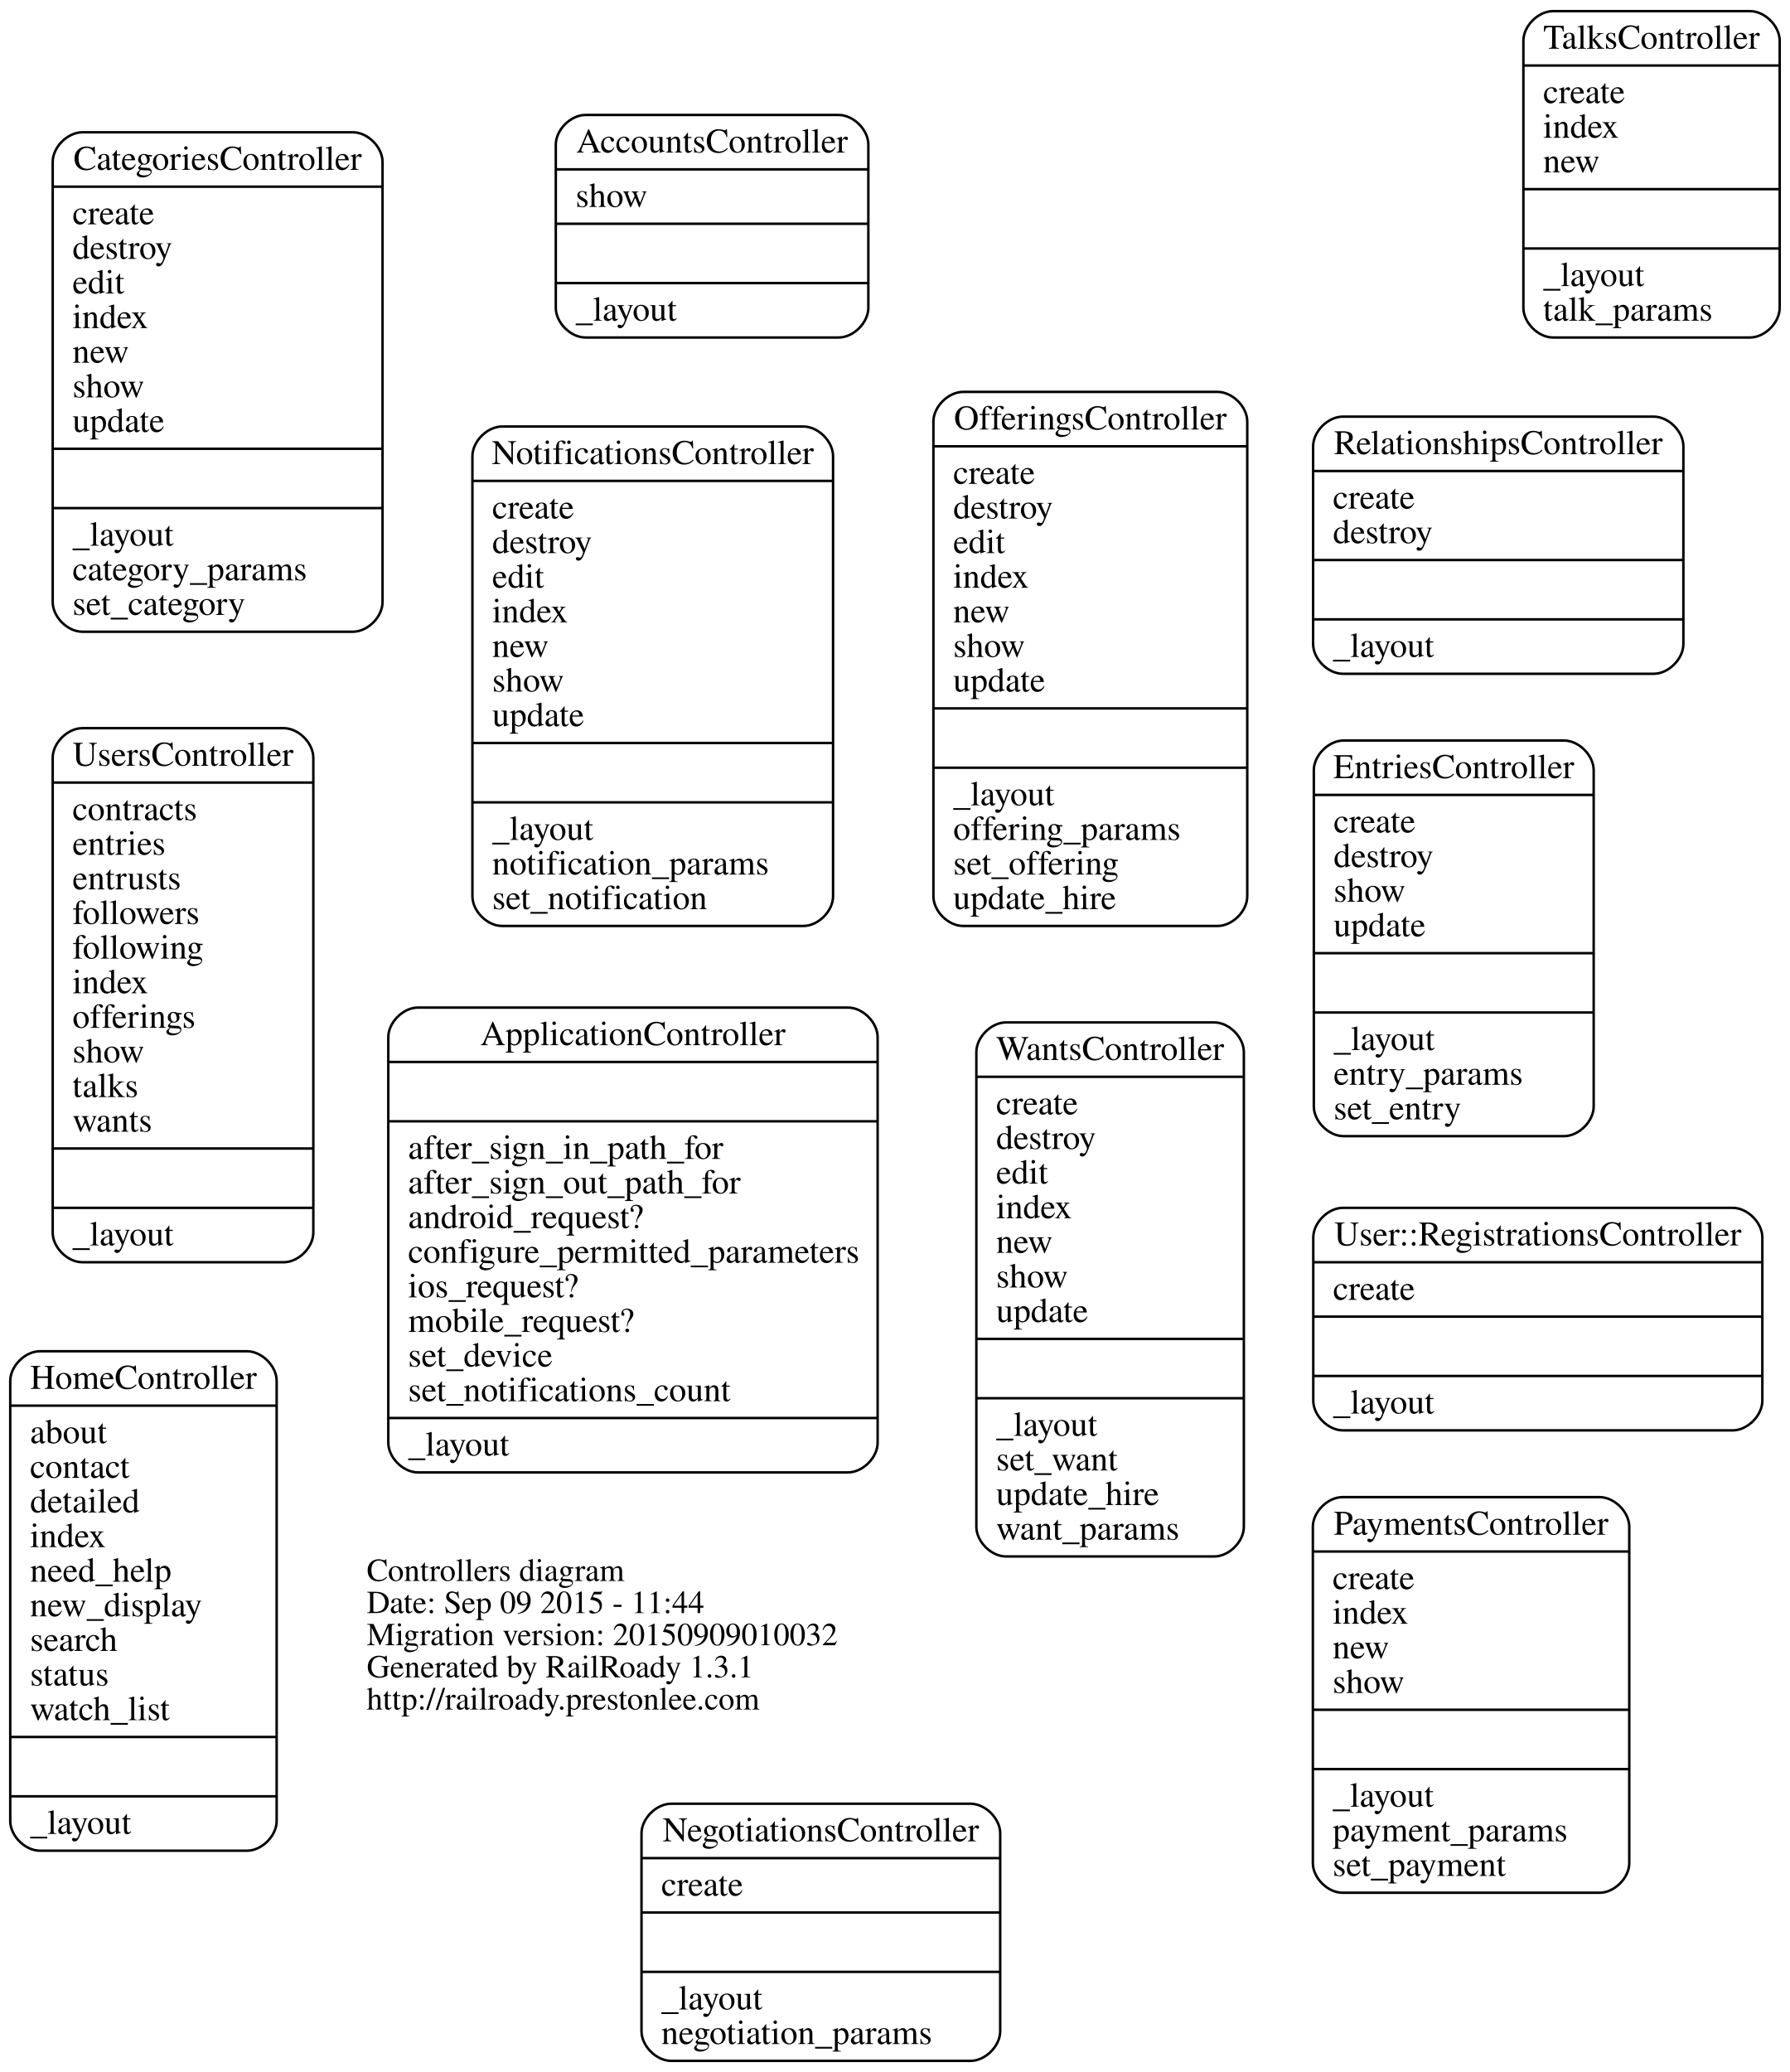
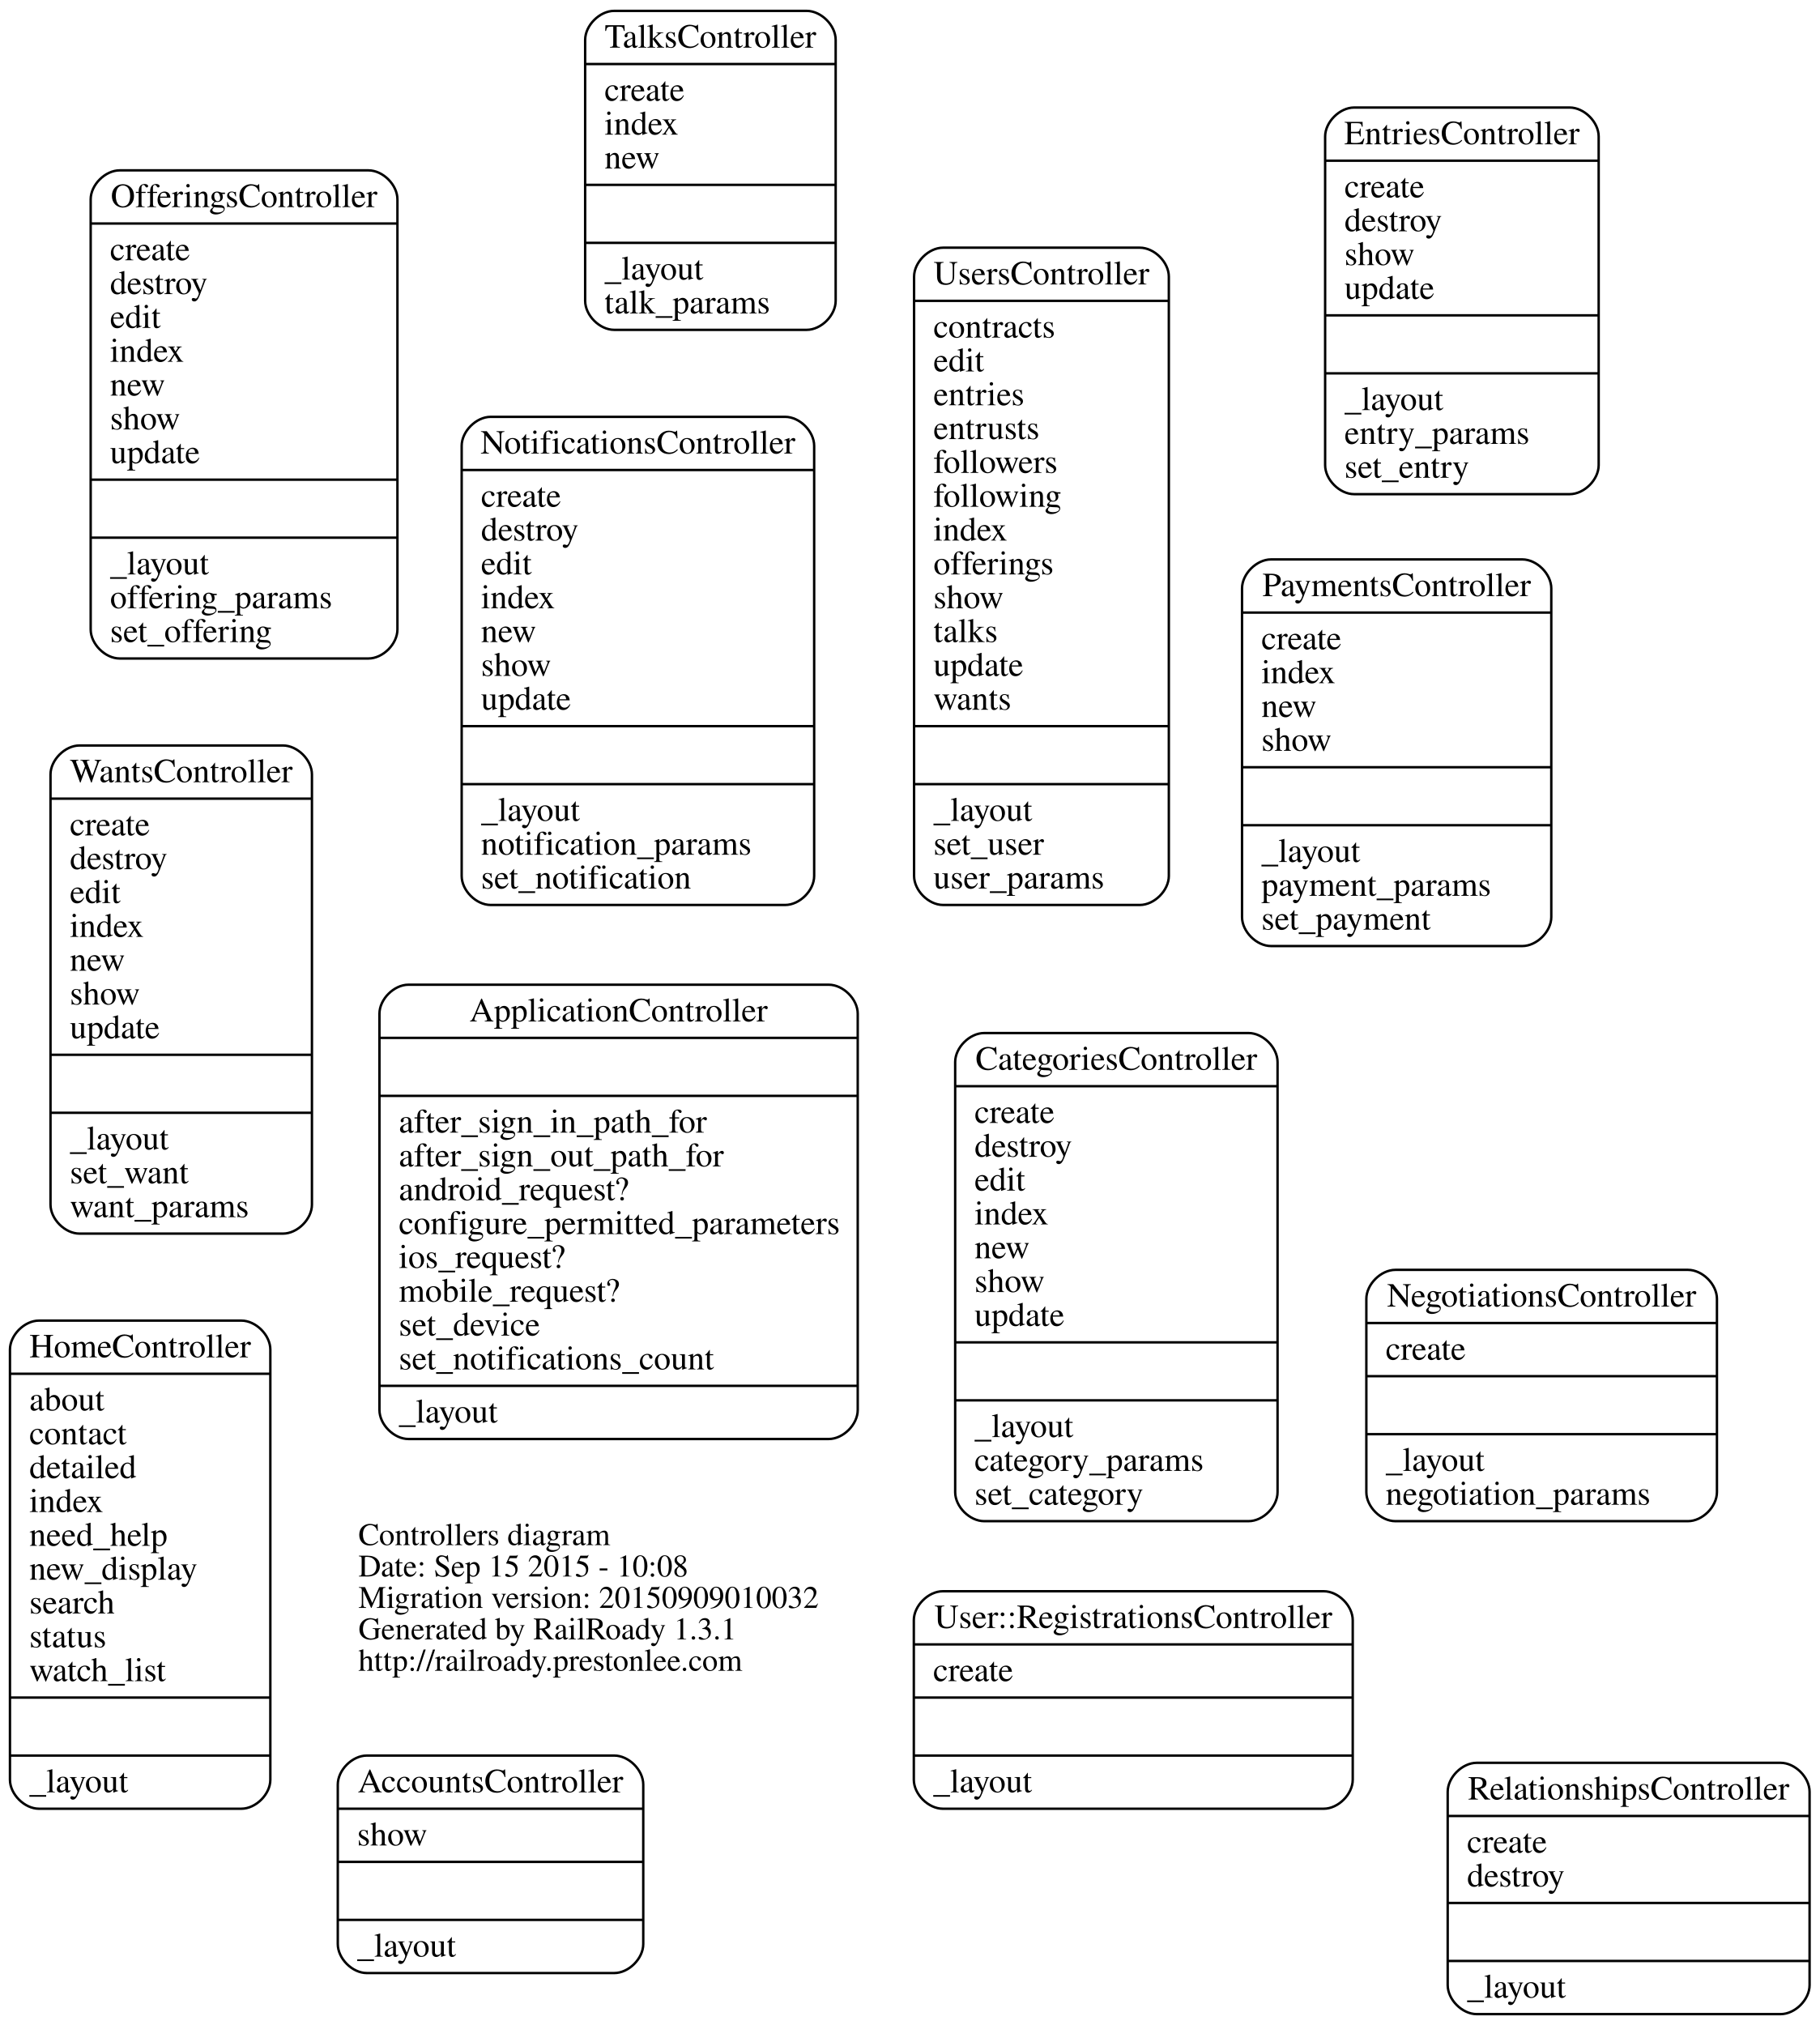
- <svg xmlns="http://www.w3.org/2000/svg" width="724pt" height="838pt" viewBox="0.00 0.00 723.71 838.00">
+ <svg xmlns="http://www.w3.org/2000/svg" width="753pt" height="838pt" viewBox="0.00 0.00 752.76 838.00">
  <g id="graph0" class="graph" transform="scale(1 1) rotate(0) translate(258.879 494.5)">
-     <polygon fill="none" stroke="none" points="-258.879,343.5 -258.879,-494.5 464.835,-494.5 464.835,343.5 -258.879,343.5" />
+     <polygon fill="none" stroke="none" points="-258.879,343.5 -258.879,-494.5 493.883,-494.5 493.883,343.5 -258.879,343.5" />
    <g id="node1" class="node">
      <text text-anchor="start" x="-110.688" y="144.9" font-family="Times,serif" font-size="13.00">Controllers diagram</text>
-       <text text-anchor="start" x="-110.688" y="157.9" font-family="Times,serif" font-size="13.00">Date: Sep 09 2015 - 11:44</text>
+       <text text-anchor="start" x="-110.688" y="157.9" font-family="Times,serif" font-size="13.00">Date: Sep 15 2015 - 10:08</text>
      <text text-anchor="start" x="-110.688" y="170.9" font-family="Times,serif" font-size="13.00">Migration version: 20150909010032</text>
      <text text-anchor="start" x="-110.688" y="183.9" font-family="Times,serif" font-size="13.00">Generated by RailRoady 1.3.1</text>
      <text text-anchor="start" x="-110.688" y="196.9" font-family="Times,serif" font-size="13.00">http://railroady.prestonlee.com</text>
    </g>
    <g id="node2" class="node">
-       <path fill="none" stroke="black" d="M-22.21,-358C-22.21,-358 80.21,-358 80.21,-358 86.21,-358 92.21,-364 92.21,-370 92.21,-370 92.21,-436 92.21,-436 92.21,-442 86.21,-448 80.21,-448 80.21,-448 -22.21,-448 -22.21,-448 -28.21,-448 -34.21,-442 -34.21,-436 -34.21,-436 -34.21,-370 -34.21,-370 -34.21,-364 -28.21,-358 -22.21,-358" />
-       <text text-anchor="middle" x="29" y="-432.8" font-family="Times,serif" font-size="14.00">AccountsController</text>
-       <polyline fill="none" stroke="black" points="-34.21,-426 92.21,-426 " />
-       <text text-anchor="start" x="-26.21" y="-410.8" font-family="Times,serif" font-size="14.00">show</text>
-       <polyline fill="none" stroke="black" points="-34.21,-404 92.21,-404 " />
-       <polyline fill="none" stroke="black" points="-34.21,-380 92.21,-380 " />
-       <text text-anchor="start" x="-26.21" y="-364.8" font-family="Times,serif" font-size="14.00">_layout</text>
+       <path fill="none" stroke="black" d="M-107.21,322C-107.21,322 -4.79,322 -4.79,322 1.21,322 7.21,316 7.21,310 7.21,310 7.21,244 7.21,244 7.21,238 1.21,232 -4.79,232 -4.79,232 -107.21,232 -107.21,232 -113.21,232 -119.21,238 -119.21,244 -119.21,244 -119.21,310 -119.21,310 -119.21,316 -113.21,322 -107.21,322" />
+       <text text-anchor="middle" x="-56" y="247.2" font-family="Times,serif" font-size="14.00">AccountsController</text>
+       <polyline fill="none" stroke="black" points="-119.21,254 7.21,254 " />
+       <text text-anchor="start" x="-111.21" y="269.2" font-family="Times,serif" font-size="14.00">show</text>
+       <polyline fill="none" stroke="black" points="-119.21,276 7.21,276 " />
+       <polyline fill="none" stroke="black" points="-119.21,300 7.21,300 " />
+       <text text-anchor="start" x="-111.21" y="315.2" font-family="Times,serif" font-size="14.00">_layout</text>
    </g>
    <g id="node3" class="node">
      <path fill="none" stroke="black" d="M-89.966,101C-89.966,101 83.966,101 83.966,101 89.966,101 95.966,95 95.966,89 95.966,89 95.966,-75 95.966,-75 95.966,-81 89.966,-87 83.966,-87 83.966,-87 -89.966,-87 -89.966,-87 -95.966,-87 -101.966,-81 -101.966,-75 -101.966,-75 -101.966,89 -101.966,89 -101.966,95 -95.966,101 -89.966,101" />
      <text text-anchor="middle" x="-3" y="-71.8" font-family="Times,serif" font-size="14.00">ApplicationController</text>
      <polyline fill="none" stroke="black" points="-101.966,-65 95.966,-65 " />
      <polyline fill="none" stroke="black" points="-101.966,-41 95.966,-41 " />
      <text text-anchor="start" x="-93.966" y="-25.8" font-family="Times,serif" font-size="14.00">after_sign_in_path_for</text>
      <text text-anchor="start" x="-93.966" y="-11.8" font-family="Times,serif" font-size="14.00">after_sign_out_path_for</text>
      <text text-anchor="start" x="-93.966" y="2.2" font-family="Times,serif" font-size="14.00">android_request?</text>
      <text text-anchor="start" x="-93.966" y="16.2" font-family="Times,serif" font-size="14.00">configure_permitted_parameters</text>
      <text text-anchor="start" x="-93.966" y="30.2" font-family="Times,serif" font-size="14.00">ios_request?</text>
      <text text-anchor="start" x="-93.966" y="44.2" font-family="Times,serif" font-size="14.00">mobile_request?</text>
      <text text-anchor="start" x="-93.966" y="58.2" font-family="Times,serif" font-size="14.00">set_device</text>
      <text text-anchor="start" x="-93.966" y="72.2" font-family="Times,serif" font-size="14.00">set_notifications_count</text>
      <polyline fill="none" stroke="black" points="-101.966,79 95.966,79 " />
      <text text-anchor="start" x="-93.966" y="94.2" font-family="Times,serif" font-size="14.00">_layout</text>
    </g>
    <g id="node4" class="node">
-       <path fill="none" stroke="black" d="M-225.707,-239C-225.707,-239 -116.293,-239 -116.293,-239 -110.293,-239 -104.293,-245 -104.293,-251 -104.293,-251 -104.293,-429 -104.293,-429 -104.293,-435 -110.293,-441 -116.293,-441 -116.293,-441 -225.707,-441 -225.707,-441 -231.707,-441 -237.707,-435 -237.707,-429 -237.707,-429 -237.707,-251 -237.707,-251 -237.707,-245 -231.707,-239 -225.707,-239" />
-       <text text-anchor="middle" x="-171" y="-425.8" font-family="Times,serif" font-size="14.00">CategoriesController</text>
-       <polyline fill="none" stroke="black" points="-237.707,-419 -104.293,-419 " />
-       <text text-anchor="start" x="-229.707" y="-403.8" font-family="Times,serif" font-size="14.00">create</text>
-       <text text-anchor="start" x="-229.707" y="-389.8" font-family="Times,serif" font-size="14.00">destroy</text>
-       <text text-anchor="start" x="-229.707" y="-375.8" font-family="Times,serif" font-size="14.00">edit</text>
-       <text text-anchor="start" x="-229.707" y="-361.8" font-family="Times,serif" font-size="14.00">index</text>
-       <text text-anchor="start" x="-229.707" y="-347.8" font-family="Times,serif" font-size="14.00">new</text>
-       <text text-anchor="start" x="-229.707" y="-333.8" font-family="Times,serif" font-size="14.00">show</text>
-       <text text-anchor="start" x="-229.707" y="-319.8" font-family="Times,serif" font-size="14.00">update</text>
-       <polyline fill="none" stroke="black" points="-237.707,-313 -104.293,-313 " />
-       <polyline fill="none" stroke="black" points="-237.707,-289 -104.293,-289 " />
-       <text text-anchor="start" x="-229.707" y="-273.8" font-family="Times,serif" font-size="14.00">_layout</text>
-       <text text-anchor="start" x="-229.707" y="-259.8" font-family="Times,serif" font-size="14.00">category_params</text>
-       <text text-anchor="start" x="-229.707" y="-245.8" font-family="Times,serif" font-size="14.00">set_category</text>
+       <path fill="none" stroke="black" d="M148.293,135C148.293,135 257.707,135 257.707,135 263.707,135 269.707,129 269.707,123 269.707,123 269.707,-55 269.707,-55 269.707,-61 263.707,-67 257.707,-67 257.707,-67 148.293,-67 148.293,-67 142.293,-67 136.293,-61 136.293,-55 136.293,-55 136.293,123 136.293,123 136.293,129 142.293,135 148.293,135" />
+       <text text-anchor="middle" x="203" y="-51.8" font-family="Times,serif" font-size="14.00">CategoriesController</text>
+       <polyline fill="none" stroke="black" points="136.293,-45 269.707,-45 " />
+       <text text-anchor="start" x="144.293" y="-29.8" font-family="Times,serif" font-size="14.00">create</text>
+       <text text-anchor="start" x="144.293" y="-15.8" font-family="Times,serif" font-size="14.00">destroy</text>
+       <text text-anchor="start" x="144.293" y="-1.8" font-family="Times,serif" font-size="14.00">edit</text>
+       <text text-anchor="start" x="144.293" y="12.2" font-family="Times,serif" font-size="14.00">index</text>
+       <text text-anchor="start" x="144.293" y="26.2" font-family="Times,serif" font-size="14.00">new</text>
+       <text text-anchor="start" x="144.293" y="40.2" font-family="Times,serif" font-size="14.00">show</text>
+       <text text-anchor="start" x="144.293" y="54.2" font-family="Times,serif" font-size="14.00">update</text>
+       <polyline fill="none" stroke="black" points="136.293,61 269.707,61 " />
+       <polyline fill="none" stroke="black" points="136.293,85 269.707,85 " />
+       <text text-anchor="start" x="144.293" y="100.2" font-family="Times,serif" font-size="14.00">_layout</text>
+       <text text-anchor="start" x="144.293" y="114.2" font-family="Times,serif" font-size="14.00">category_params</text>
+       <text text-anchor="start" x="144.293" y="128.2" font-family="Times,serif" font-size="14.00">set_category</text>
    </g>
    <g id="node5" class="node">
-       <path fill="none" stroke="black" d="M284.4,-35C284.4,-35 373.6,-35 373.6,-35 379.6,-35 385.6,-41 385.6,-47 385.6,-47 385.6,-183 385.6,-183 385.6,-189 379.6,-195 373.6,-195 373.6,-195 284.4,-195 284.4,-195 278.4,-195 272.4,-189 272.4,-183 272.4,-183 272.4,-47 272.4,-47 272.4,-41 278.4,-35 284.4,-35" />
-       <text text-anchor="middle" x="329" y="-179.8" font-family="Times,serif" font-size="14.00">EntriesController</text>
-       <polyline fill="none" stroke="black" points="272.4,-173 385.6,-173 " />
-       <text text-anchor="start" x="280.4" y="-157.8" font-family="Times,serif" font-size="14.00">create</text>
-       <text text-anchor="start" x="280.4" y="-143.8" font-family="Times,serif" font-size="14.00">destroy</text>
-       <text text-anchor="start" x="280.4" y="-129.8" font-family="Times,serif" font-size="14.00">show</text>
-       <text text-anchor="start" x="280.4" y="-115.8" font-family="Times,serif" font-size="14.00">update</text>
-       <polyline fill="none" stroke="black" points="272.4,-109 385.6,-109 " />
-       <polyline fill="none" stroke="black" points="272.4,-85 385.6,-85 " />
-       <text text-anchor="start" x="280.4" y="-69.8" font-family="Times,serif" font-size="14.00">_layout</text>
-       <text text-anchor="start" x="280.4" y="-55.8" font-family="Times,serif" font-size="14.00">entry_params</text>
-       <text text-anchor="start" x="280.4" y="-41.8" font-family="Times,serif" font-size="14.00">set_entry</text>
+       <path fill="none" stroke="black" d="M301.4,-290C301.4,-290 390.6,-290 390.6,-290 396.6,-290 402.6,-296 402.6,-302 402.6,-302 402.6,-438 402.6,-438 402.6,-444 396.6,-450 390.6,-450 390.6,-450 301.4,-450 301.4,-450 295.4,-450 289.4,-444 289.4,-438 289.4,-438 289.4,-302 289.4,-302 289.4,-296 295.4,-290 301.4,-290" />
+       <text text-anchor="middle" x="346" y="-434.8" font-family="Times,serif" font-size="14.00">EntriesController</text>
+       <polyline fill="none" stroke="black" points="289.4,-428 402.6,-428 " />
+       <text text-anchor="start" x="297.4" y="-412.8" font-family="Times,serif" font-size="14.00">create</text>
+       <text text-anchor="start" x="297.4" y="-398.8" font-family="Times,serif" font-size="14.00">destroy</text>
+       <text text-anchor="start" x="297.4" y="-384.8" font-family="Times,serif" font-size="14.00">show</text>
+       <text text-anchor="start" x="297.4" y="-370.8" font-family="Times,serif" font-size="14.00">update</text>
+       <polyline fill="none" stroke="black" points="289.4,-364 402.6,-364 " />
+       <polyline fill="none" stroke="black" points="289.4,-340 402.6,-340 " />
+       <text text-anchor="start" x="297.4" y="-324.8" font-family="Times,serif" font-size="14.00">_layout</text>
+       <text text-anchor="start" x="297.4" y="-310.8" font-family="Times,serif" font-size="14.00">entry_params</text>
+       <text text-anchor="start" x="297.4" y="-296.8" font-family="Times,serif" font-size="14.00">set_entry</text>
    </g>
    <g id="node6" class="node">
      <path fill="none" stroke="black" d="M-242.879,254C-242.879,254 -159.121,254 -159.121,254 -153.121,254 -147.121,248 -147.121,242 -147.121,242 -147.121,64 -147.121,64 -147.121,58 -153.121,52 -159.121,52 -159.121,52 -242.879,52 -242.879,52 -248.879,52 -254.879,58 -254.879,64 -254.879,64 -254.879,242 -254.879,242 -254.879,248 -248.879,254 -242.879,254" />
      <text text-anchor="middle" x="-201" y="67.2" font-family="Times,serif" font-size="14.00">HomeController</text>
      <polyline fill="none" stroke="black" points="-254.879,74 -147.121,74 " />
      <text text-anchor="start" x="-246.879" y="89.2" font-family="Times,serif" font-size="14.00">about</text>
      <text text-anchor="start" x="-246.879" y="103.2" font-family="Times,serif" font-size="14.00">contact</text>
      <text text-anchor="start" x="-246.879" y="117.2" font-family="Times,serif" font-size="14.00">detailed</text>
      <text text-anchor="start" x="-246.879" y="131.2" font-family="Times,serif" font-size="14.00">index</text>
      <text text-anchor="start" x="-246.879" y="145.2" font-family="Times,serif" font-size="14.00">need_help</text>
      <text text-anchor="start" x="-246.879" y="159.2" font-family="Times,serif" font-size="14.00">new_display</text>
      <text text-anchor="start" x="-246.879" y="173.2" font-family="Times,serif" font-size="14.00">search</text>
      <text text-anchor="start" x="-246.879" y="187.2" font-family="Times,serif" font-size="14.00">status</text>
      <text text-anchor="start" x="-246.879" y="201.2" font-family="Times,serif" font-size="14.00">watch_list</text>
      <polyline fill="none" stroke="black" points="-254.879,208 -147.121,208 " />
      <polyline fill="none" stroke="black" points="-254.879,232 -147.121,232 " />
      <text text-anchor="start" x="-246.879" y="247.2" font-family="Times,serif" font-size="14.00">_layout</text>
    </g>
    <g id="node7" class="node">
-       <path fill="none" stroke="black" d="M12.455,339C12.455,339 133.545,339 133.545,339 139.545,339 145.545,333 145.545,327 145.545,327 145.545,247 145.545,247 145.545,241 139.545,235 133.545,235 133.545,235 12.455,235 12.455,235 6.455,235 0.455,241 0.455,247 0.455,247 0.455,327 0.455,327 0.455,333 6.455,339 12.455,339" />
-       <text text-anchor="middle" x="73" y="250.2" font-family="Times,serif" font-size="14.00">NegotiationsController</text>
-       <polyline fill="none" stroke="black" points="0.455,257 145.545,257 " />
-       <text text-anchor="start" x="8.455" y="272.2" font-family="Times,serif" font-size="14.00">create</text>
-       <polyline fill="none" stroke="black" points="0.455,279 145.545,279 " />
-       <polyline fill="none" stroke="black" points="0.455,303 145.545,303 " />
-       <text text-anchor="start" x="8.455" y="318.2" font-family="Times,serif" font-size="14.00">_layout</text>
-       <text text-anchor="start" x="8.455" y="332.2" font-family="Times,serif" font-size="14.00">negotiation_params</text>
+       <path fill="none" stroke="black" d="M318.455,135C318.455,135 439.545,135 439.545,135 445.545,135 451.545,129 451.545,123 451.545,123 451.545,43 451.545,43 451.545,37 445.545,31 439.545,31 439.545,31 318.455,31 318.455,31 312.455,31 306.455,37 306.455,43 306.455,43 306.455,123 306.455,123 306.455,129 312.455,135 318.455,135" />
+       <text text-anchor="middle" x="379" y="46.2" font-family="Times,serif" font-size="14.00">NegotiationsController</text>
+       <polyline fill="none" stroke="black" points="306.455,53 451.545,53 " />
+       <text text-anchor="start" x="314.455" y="68.2" font-family="Times,serif" font-size="14.00">create</text>
+       <polyline fill="none" stroke="black" points="306.455,75 451.545,75 " />
+       <polyline fill="none" stroke="black" points="306.455,99 451.545,99 " />
+       <text text-anchor="start" x="314.455" y="114.2" font-family="Times,serif" font-size="14.00">_layout</text>
+       <text text-anchor="start" x="314.455" y="128.2" font-family="Times,serif" font-size="14.00">negotiation_params</text>
    </g>
    <g id="node8" class="node">
      <path fill="none" stroke="black" d="M-55.938,-120C-55.938,-120 65.938,-120 65.938,-120 71.938,-120 77.938,-126 77.938,-132 77.938,-132 77.938,-310 77.938,-310 77.938,-316 71.938,-322 65.938,-322 65.938,-322 -55.938,-322 -55.938,-322 -61.938,-322 -67.938,-316 -67.938,-310 -67.938,-310 -67.938,-132 -67.938,-132 -67.938,-126 -61.938,-120 -55.938,-120" />
      <text text-anchor="middle" x="5" y="-306.8" font-family="Times,serif" font-size="14.00">NotificationsController</text>
      <polyline fill="none" stroke="black" points="-67.938,-300 77.938,-300 " />
      <text text-anchor="start" x="-59.938" y="-284.8" font-family="Times,serif" font-size="14.00">create</text>
      <text text-anchor="start" x="-59.938" y="-270.8" font-family="Times,serif" font-size="14.00">destroy</text>
      <text text-anchor="start" x="-59.938" y="-256.8" font-family="Times,serif" font-size="14.00">edit</text>
      <text text-anchor="start" x="-59.938" y="-242.8" font-family="Times,serif" font-size="14.00">index</text>
      <text text-anchor="start" x="-59.938" y="-228.8" font-family="Times,serif" font-size="14.00">new</text>
      <text text-anchor="start" x="-59.938" y="-214.8" font-family="Times,serif" font-size="14.00">show</text>
      <text text-anchor="start" x="-59.938" y="-200.8" font-family="Times,serif" font-size="14.00">update</text>
      <polyline fill="none" stroke="black" points="-67.938,-194 77.938,-194 " />
      <polyline fill="none" stroke="black" points="-67.938,-170 77.938,-170 " />
      <text text-anchor="start" x="-59.938" y="-154.8" font-family="Times,serif" font-size="14.00">_layout</text>
      <text text-anchor="start" x="-59.938" y="-140.8" font-family="Times,serif" font-size="14.00">notification_params</text>
      <text text-anchor="start" x="-59.938" y="-126.8" font-family="Times,serif" font-size="14.00">set_notification</text>
    </g>
    <g id="node9" class="node">
-       <path fill="none" stroke="black" d="M130.526,-120C130.526,-120 233.474,-120 233.474,-120 239.474,-120 245.474,-126 245.474,-132 245.474,-132 245.474,-324 245.474,-324 245.474,-330 239.474,-336 233.474,-336 233.474,-336 130.526,-336 130.526,-336 124.526,-336 118.526,-330 118.526,-324 118.526,-324 118.526,-132 118.526,-132 118.526,-126 124.526,-120 130.526,-120" />
-       <text text-anchor="middle" x="182" y="-320.8" font-family="Times,serif" font-size="14.00">OfferingsController</text>
-       <polyline fill="none" stroke="black" points="118.526,-314 245.474,-314 " />
-       <text text-anchor="start" x="126.526" y="-298.8" font-family="Times,serif" font-size="14.00">create</text>
-       <text text-anchor="start" x="126.526" y="-284.8" font-family="Times,serif" font-size="14.00">destroy</text>
-       <text text-anchor="start" x="126.526" y="-270.8" font-family="Times,serif" font-size="14.00">edit</text>
-       <text text-anchor="start" x="126.526" y="-256.8" font-family="Times,serif" font-size="14.00">index</text>
-       <text text-anchor="start" x="126.526" y="-242.8" font-family="Times,serif" font-size="14.00">new</text>
-       <text text-anchor="start" x="126.526" y="-228.8" font-family="Times,serif" font-size="14.00">show</text>
-       <text text-anchor="start" x="126.526" y="-214.8" font-family="Times,serif" font-size="14.00">update</text>
-       <polyline fill="none" stroke="black" points="118.526,-208 245.474,-208 " />
-       <polyline fill="none" stroke="black" points="118.526,-184 245.474,-184 " />
-       <text text-anchor="start" x="126.526" y="-168.8" font-family="Times,serif" font-size="14.00">_layout</text>
-       <text text-anchor="start" x="126.526" y="-154.8" font-family="Times,serif" font-size="14.00">offering_params</text>
-       <text text-anchor="start" x="126.526" y="-140.8" font-family="Times,serif" font-size="14.00">set_offering</text>
-       <text text-anchor="start" x="126.526" y="-126.8" font-family="Times,serif" font-size="14.00">update_hire</text>
+       <path fill="none" stroke="black" d="M-209.474,-222C-209.474,-222 -106.526,-222 -106.526,-222 -100.526,-222 -94.526,-228 -94.526,-234 -94.526,-234 -94.526,-412 -94.526,-412 -94.526,-418 -100.526,-424 -106.526,-424 -106.526,-424 -209.474,-424 -209.474,-424 -215.474,-424 -221.474,-418 -221.474,-412 -221.474,-412 -221.474,-234 -221.474,-234 -221.474,-228 -215.474,-222 -209.474,-222" />
+       <text text-anchor="middle" x="-158" y="-408.8" font-family="Times,serif" font-size="14.00">OfferingsController</text>
+       <polyline fill="none" stroke="black" points="-221.474,-402 -94.526,-402 " />
+       <text text-anchor="start" x="-213.474" y="-386.8" font-family="Times,serif" font-size="14.00">create</text>
+       <text text-anchor="start" x="-213.474" y="-372.8" font-family="Times,serif" font-size="14.00">destroy</text>
+       <text text-anchor="start" x="-213.474" y="-358.8" font-family="Times,serif" font-size="14.00">edit</text>
+       <text text-anchor="start" x="-213.474" y="-344.8" font-family="Times,serif" font-size="14.00">index</text>
+       <text text-anchor="start" x="-213.474" y="-330.8" font-family="Times,serif" font-size="14.00">new</text>
+       <text text-anchor="start" x="-213.474" y="-316.8" font-family="Times,serif" font-size="14.00">show</text>
+       <text text-anchor="start" x="-213.474" y="-302.8" font-family="Times,serif" font-size="14.00">update</text>
+       <polyline fill="none" stroke="black" points="-221.474,-296 -94.526,-296 " />
+       <polyline fill="none" stroke="black" points="-221.474,-272 -94.526,-272 " />
+       <text text-anchor="start" x="-213.474" y="-256.8" font-family="Times,serif" font-size="14.00">_layout</text>
+       <text text-anchor="start" x="-213.474" y="-242.8" font-family="Times,serif" font-size="14.00">offering_params</text>
+       <text text-anchor="start" x="-213.474" y="-228.8" font-family="Times,serif" font-size="14.00">set_offering</text>
    </g>
    <g id="node10" class="node">
-       <path fill="none" stroke="black" d="M284.007,271C284.007,271 387.993,271 387.993,271 393.993,271 399.993,265 399.993,259 399.993,259 399.993,123 399.993,123 399.993,117 393.993,111 387.993,111 387.993,111 284.007,111 284.007,111 278.007,111 272.007,117 272.007,123 272.007,123 272.007,259 272.007,259 272.007,265 278.007,271 284.007,271" />
-       <text text-anchor="middle" x="336" y="126.2" font-family="Times,serif" font-size="14.00">PaymentsController</text>
-       <polyline fill="none" stroke="black" points="272.007,133 399.993,133 " />
-       <text text-anchor="start" x="280.007" y="148.2" font-family="Times,serif" font-size="14.00">create</text>
-       <text text-anchor="start" x="280.007" y="162.2" font-family="Times,serif" font-size="14.00">index</text>
-       <text text-anchor="start" x="280.007" y="176.2" font-family="Times,serif" font-size="14.00">new</text>
-       <text text-anchor="start" x="280.007" y="190.2" font-family="Times,serif" font-size="14.00">show</text>
-       <polyline fill="none" stroke="black" points="272.007,197 399.993,197 " />
-       <polyline fill="none" stroke="black" points="272.007,221 399.993,221 " />
-       <text text-anchor="start" x="280.007" y="236.2" font-family="Times,serif" font-size="14.00">_layout</text>
-       <text text-anchor="start" x="280.007" y="250.2" font-family="Times,serif" font-size="14.00">payment_params</text>
-       <text text-anchor="start" x="280.007" y="264.2" font-family="Times,serif" font-size="14.00">set_payment</text>
+       <path fill="none" stroke="black" d="M267.007,-103C267.007,-103 370.993,-103 370.993,-103 376.993,-103 382.993,-109 382.993,-115 382.993,-115 382.993,-251 382.993,-251 382.993,-257 376.993,-263 370.993,-263 370.993,-263 267.007,-263 267.007,-263 261.007,-263 255.007,-257 255.007,-251 255.007,-251 255.007,-115 255.007,-115 255.007,-109 261.007,-103 267.007,-103" />
+       <text text-anchor="middle" x="319" y="-247.8" font-family="Times,serif" font-size="14.00">PaymentsController</text>
+       <polyline fill="none" stroke="black" points="255.007,-241 382.993,-241 " />
+       <text text-anchor="start" x="263.007" y="-225.8" font-family="Times,serif" font-size="14.00">create</text>
+       <text text-anchor="start" x="263.007" y="-211.8" font-family="Times,serif" font-size="14.00">index</text>
+       <text text-anchor="start" x="263.007" y="-197.8" font-family="Times,serif" font-size="14.00">new</text>
+       <text text-anchor="start" x="263.007" y="-183.8" font-family="Times,serif" font-size="14.00">show</text>
+       <polyline fill="none" stroke="black" points="255.007,-177 382.993,-177 " />
+       <polyline fill="none" stroke="black" points="255.007,-153 382.993,-153 " />
+       <text text-anchor="start" x="263.007" y="-137.8" font-family="Times,serif" font-size="14.00">_layout</text>
+       <text text-anchor="start" x="263.007" y="-123.8" font-family="Times,serif" font-size="14.00">payment_params</text>
+       <text text-anchor="start" x="263.007" y="-109.8" font-family="Times,serif" font-size="14.00">set_payment</text>
    </g>
    <g id="node11" class="node">
-       <path fill="none" stroke="black" d="M284.117,-222C284.117,-222 409.883,-222 409.883,-222 415.883,-222 421.883,-228 421.883,-234 421.883,-234 421.883,-314 421.883,-314 421.883,-320 415.883,-326 409.883,-326 409.883,-326 284.117,-326 284.117,-326 278.117,-326 272.117,-320 272.117,-314 272.117,-314 272.117,-234 272.117,-234 272.117,-228 278.117,-222 284.117,-222" />
-       <text text-anchor="middle" x="347" y="-310.8" font-family="Times,serif" font-size="14.00">RelationshipsController</text>
-       <polyline fill="none" stroke="black" points="272.117,-304 421.883,-304 " />
-       <text text-anchor="start" x="280.117" y="-288.8" font-family="Times,serif" font-size="14.00">create</text>
-       <text text-anchor="start" x="280.117" y="-274.8" font-family="Times,serif" font-size="14.00">destroy</text>
-       <polyline fill="none" stroke="black" points="272.117,-268 421.883,-268 " />
-       <polyline fill="none" stroke="black" points="272.117,-244 421.883,-244 " />
-       <text text-anchor="start" x="280.117" y="-228.8" font-family="Times,serif" font-size="14.00">_layout</text>
+       <path fill="none" stroke="black" d="M352.117,339C352.117,339 477.883,339 477.883,339 483.883,339 489.883,333 489.883,327 489.883,327 489.883,247 489.883,247 489.883,241 483.883,235 477.883,235 477.883,235 352.117,235 352.117,235 346.117,235 340.117,241 340.117,247 340.117,247 340.117,327 340.117,327 340.117,333 346.117,339 352.117,339" />
+       <text text-anchor="middle" x="415" y="250.2" font-family="Times,serif" font-size="14.00">RelationshipsController</text>
+       <polyline fill="none" stroke="black" points="340.117,257 489.883,257 " />
+       <text text-anchor="start" x="348.117" y="272.2" font-family="Times,serif" font-size="14.00">create</text>
+       <text text-anchor="start" x="348.117" y="286.2" font-family="Times,serif" font-size="14.00">destroy</text>
+       <polyline fill="none" stroke="black" points="340.117,293 489.883,293 " />
+       <polyline fill="none" stroke="black" points="340.117,317 489.883,317 " />
+       <text text-anchor="start" x="348.117" y="332.2" font-family="Times,serif" font-size="14.00">_layout</text>
    </g>
    <g id="node12" class="node">
-       <path fill="none" stroke="black" d="M369.165,-358C369.165,-358 448.835,-358 448.835,-358 454.835,-358 460.835,-364 460.835,-370 460.835,-370 460.835,-478 460.835,-478 460.835,-484 454.835,-490 448.835,-490 448.835,-490 369.165,-490 369.165,-490 363.165,-490 357.165,-484 357.165,-478 357.165,-478 357.165,-370 357.165,-370 357.165,-364 363.165,-358 369.165,-358" />
-       <text text-anchor="middle" x="409" y="-474.8" font-family="Times,serif" font-size="14.00">TalksController</text>
-       <polyline fill="none" stroke="black" points="357.165,-468 460.835,-468 " />
-       <text text-anchor="start" x="365.165" y="-452.8" font-family="Times,serif" font-size="14.00">create</text>
-       <text text-anchor="start" x="365.165" y="-438.8" font-family="Times,serif" font-size="14.00">index</text>
-       <text text-anchor="start" x="365.165" y="-424.8" font-family="Times,serif" font-size="14.00">new</text>
-       <polyline fill="none" stroke="black" points="357.165,-418 460.835,-418 " />
-       <polyline fill="none" stroke="black" points="357.165,-394 460.835,-394 " />
-       <text text-anchor="start" x="365.165" y="-378.8" font-family="Times,serif" font-size="14.00">_layout</text>
-       <text text-anchor="start" x="365.165" y="-364.8" font-family="Times,serif" font-size="14.00">talk_params</text>
+       <path fill="none" stroke="black" d="M-4.835,-358C-4.835,-358 74.835,-358 74.835,-358 80.835,-358 86.835,-364 86.835,-370 86.835,-370 86.835,-478 86.835,-478 86.835,-484 80.835,-490 74.835,-490 74.835,-490 -4.835,-490 -4.835,-490 -10.835,-490 -16.835,-484 -16.835,-478 -16.835,-478 -16.835,-370 -16.835,-370 -16.835,-364 -10.835,-358 -4.835,-358" />
+       <text text-anchor="middle" x="35" y="-474.8" font-family="Times,serif" font-size="14.00">TalksController</text>
+       <polyline fill="none" stroke="black" points="-16.835,-468 86.835,-468 " />
+       <text text-anchor="start" x="-8.835" y="-452.8" font-family="Times,serif" font-size="14.00">create</text>
+       <text text-anchor="start" x="-8.835" y="-438.8" font-family="Times,serif" font-size="14.00">index</text>
+       <text text-anchor="start" x="-8.835" y="-424.8" font-family="Times,serif" font-size="14.00">new</text>
+       <polyline fill="none" stroke="black" points="-16.835,-418 86.835,-418 " />
+       <polyline fill="none" stroke="black" points="-16.835,-394 86.835,-394 " />
+       <text text-anchor="start" x="-8.835" y="-378.8" font-family="Times,serif" font-size="14.00">_layout</text>
+       <text text-anchor="start" x="-8.835" y="-364.8" font-family="Times,serif" font-size="14.00">talk_params</text>
    </g>
    <g id="node13" class="node">
-       <path fill="none" stroke="black" d="M284.179,84C284.179,84 441.821,84 441.821,84 447.821,84 453.821,78 453.821,72 453.821,72 453.821,6 453.821,6 453.821,-0 447.821,-6 441.821,-6 441.821,-6 284.179,-6 284.179,-6 278.179,-6 272.179,-0 272.179,6 272.179,6 272.179,72 272.179,72 272.179,78 278.179,84 284.179,84" />
-       <text text-anchor="middle" x="363" y="9.2" font-family="Times,serif" font-size="14.00">User::RegistrationsController</text>
-       <polyline fill="none" stroke="black" points="272.179,16 453.821,16 " />
-       <text text-anchor="start" x="280.179" y="31.2" font-family="Times,serif" font-size="14.00">create</text>
-       <polyline fill="none" stroke="black" points="272.179,38 453.821,38 " />
-       <polyline fill="none" stroke="black" points="272.179,62 453.821,62 " />
-       <text text-anchor="start" x="280.179" y="77.2" font-family="Times,serif" font-size="14.00">_layout</text>
+       <path fill="none" stroke="black" d="M131.179,254C131.179,254 288.821,254 288.821,254 294.821,254 300.821,248 300.821,242 300.821,242 300.821,176 300.821,176 300.821,170 294.821,164 288.821,164 288.821,164 131.179,164 131.179,164 125.179,164 119.179,170 119.179,176 119.179,176 119.179,242 119.179,242 119.179,248 125.179,254 131.179,254" />
+       <text text-anchor="middle" x="210" y="179.2" font-family="Times,serif" font-size="14.00">User::RegistrationsController</text>
+       <polyline fill="none" stroke="black" points="119.179,186 300.821,186 " />
+       <text text-anchor="start" x="127.179" y="201.2" font-family="Times,serif" font-size="14.00">create</text>
+       <polyline fill="none" stroke="black" points="119.179,208 300.821,208 " />
+       <polyline fill="none" stroke="black" points="119.179,232 300.821,232 " />
+       <text text-anchor="start" x="127.179" y="247.2" font-family="Times,serif" font-size="14.00">_layout</text>
    </g>
    <g id="node14" class="node">
-       <path fill="none" stroke="black" d="M-225.714,16C-225.714,16 -144.286,16 -144.286,16 -138.286,16 -132.286,10 -132.286,4 -132.286,4 -132.286,-188 -132.286,-188 -132.286,-194 -138.286,-200 -144.286,-200 -144.286,-200 -225.714,-200 -225.714,-200 -231.714,-200 -237.714,-194 -237.714,-188 -237.714,-188 -237.714,4 -237.714,4 -237.714,10 -231.714,16 -225.714,16" />
-       <text text-anchor="middle" x="-185" y="-184.8" font-family="Times,serif" font-size="14.00">UsersController</text>
-       <polyline fill="none" stroke="black" points="-237.714,-178 -132.286,-178 " />
-       <text text-anchor="start" x="-229.714" y="-162.8" font-family="Times,serif" font-size="14.00">contracts</text>
-       <text text-anchor="start" x="-229.714" y="-148.8" font-family="Times,serif" font-size="14.00">entries</text>
-       <text text-anchor="start" x="-229.714" y="-134.8" font-family="Times,serif" font-size="14.00">entrusts</text>
-       <text text-anchor="start" x="-229.714" y="-120.8" font-family="Times,serif" font-size="14.00">followers</text>
-       <text text-anchor="start" x="-229.714" y="-106.8" font-family="Times,serif" font-size="14.00">following</text>
-       <text text-anchor="start" x="-229.714" y="-92.8" font-family="Times,serif" font-size="14.00">index</text>
-       <text text-anchor="start" x="-229.714" y="-78.8" font-family="Times,serif" font-size="14.00">offerings</text>
-       <text text-anchor="start" x="-229.714" y="-64.8" font-family="Times,serif" font-size="14.00">show</text>
-       <text text-anchor="start" x="-229.714" y="-50.8" font-family="Times,serif" font-size="14.00">talks</text>
-       <text text-anchor="start" x="-229.714" y="-36.8" font-family="Times,serif" font-size="14.00">wants</text>
-       <polyline fill="none" stroke="black" points="-237.714,-30 -132.286,-30 " />
-       <polyline fill="none" stroke="black" points="-237.714,-6 -132.286,-6 " />
-       <text text-anchor="start" x="-229.714" y="9.2" font-family="Times,serif" font-size="14.00">_layout</text>
+       <path fill="none" stroke="black" d="M131.286,-120C131.286,-120 212.714,-120 212.714,-120 218.714,-120 224.714,-126 224.714,-132 224.714,-132 224.714,-380 224.714,-380 224.714,-386 218.714,-392 212.714,-392 212.714,-392 131.286,-392 131.286,-392 125.286,-392 119.286,-386 119.286,-380 119.286,-380 119.286,-132 119.286,-132 119.286,-126 125.286,-120 131.286,-120" />
+       <text text-anchor="middle" x="172" y="-376.8" font-family="Times,serif" font-size="14.00">UsersController</text>
+       <polyline fill="none" stroke="black" points="119.286,-370 224.714,-370 " />
+       <text text-anchor="start" x="127.286" y="-354.8" font-family="Times,serif" font-size="14.00">contracts</text>
+       <text text-anchor="start" x="127.286" y="-340.8" font-family="Times,serif" font-size="14.00">edit</text>
+       <text text-anchor="start" x="127.286" y="-326.8" font-family="Times,serif" font-size="14.00">entries</text>
+       <text text-anchor="start" x="127.286" y="-312.8" font-family="Times,serif" font-size="14.00">entrusts</text>
+       <text text-anchor="start" x="127.286" y="-298.8" font-family="Times,serif" font-size="14.00">followers</text>
+       <text text-anchor="start" x="127.286" y="-284.8" font-family="Times,serif" font-size="14.00">following</text>
+       <text text-anchor="start" x="127.286" y="-270.8" font-family="Times,serif" font-size="14.00">index</text>
+       <text text-anchor="start" x="127.286" y="-256.8" font-family="Times,serif" font-size="14.00">offerings</text>
+       <text text-anchor="start" x="127.286" y="-242.8" font-family="Times,serif" font-size="14.00">show</text>
+       <text text-anchor="start" x="127.286" y="-228.8" font-family="Times,serif" font-size="14.00">talks</text>
+       <text text-anchor="start" x="127.286" y="-214.8" font-family="Times,serif" font-size="14.00">update</text>
+       <text text-anchor="start" x="127.286" y="-200.8" font-family="Times,serif" font-size="14.00">wants</text>
+       <polyline fill="none" stroke="black" points="119.286,-194 224.714,-194 " />
+       <polyline fill="none" stroke="black" points="119.286,-170 224.714,-170 " />
+       <text text-anchor="start" x="127.286" y="-154.8" font-family="Times,serif" font-size="14.00">_layout</text>
+       <text text-anchor="start" x="127.286" y="-140.8" font-family="Times,serif" font-size="14.00">set_user</text>
+       <text text-anchor="start" x="127.286" y="-126.8" font-family="Times,serif" font-size="14.00">user_params</text>
    </g>
    <g id="node15" class="node">
-       <path fill="none" stroke="black" d="M147.902,135C147.902,135 232.098,135 232.098,135 238.098,135 244.098,129 244.098,123 244.098,123 244.098,-69 244.098,-69 244.098,-75 238.098,-81 232.098,-81 232.098,-81 147.902,-81 147.902,-81 141.902,-81 135.902,-75 135.902,-69 135.902,-69 135.902,123 135.902,123 135.902,129 141.902,135 147.902,135" />
-       <text text-anchor="middle" x="190" y="-65.8" font-family="Times,serif" font-size="14.00">WantsController</text>
-       <polyline fill="none" stroke="black" points="135.902,-59 244.098,-59 " />
-       <text text-anchor="start" x="143.902" y="-43.8" font-family="Times,serif" font-size="14.00">create</text>
-       <text text-anchor="start" x="143.902" y="-29.8" font-family="Times,serif" font-size="14.00">destroy</text>
-       <text text-anchor="start" x="143.902" y="-15.8" font-family="Times,serif" font-size="14.00">edit</text>
-       <text text-anchor="start" x="143.902" y="-1.8" font-family="Times,serif" font-size="14.00">index</text>
-       <text text-anchor="start" x="143.902" y="12.2" font-family="Times,serif" font-size="14.00">new</text>
-       <text text-anchor="start" x="143.902" y="26.2" font-family="Times,serif" font-size="14.00">show</text>
-       <text text-anchor="start" x="143.902" y="40.2" font-family="Times,serif" font-size="14.00">update</text>
-       <polyline fill="none" stroke="black" points="135.902,47 244.098,47 " />
-       <polyline fill="none" stroke="black" points="135.902,71 244.098,71 " />
-       <text text-anchor="start" x="143.902" y="86.2" font-family="Times,serif" font-size="14.00">_layout</text>
-       <text text-anchor="start" x="143.902" y="100.2" font-family="Times,serif" font-size="14.00">set_want</text>
-       <text text-anchor="start" x="143.902" y="114.2" font-family="Times,serif" font-size="14.00">update_hire</text>
-       <text text-anchor="start" x="143.902" y="128.2" font-family="Times,serif" font-size="14.00">want_params</text>
+       <path fill="none" stroke="black" d="M-226.098,16C-226.098,16 -141.902,16 -141.902,16 -135.902,16 -129.902,10 -129.902,4 -129.902,4 -129.902,-174 -129.902,-174 -129.902,-180 -135.902,-186 -141.902,-186 -141.902,-186 -226.098,-186 -226.098,-186 -232.098,-186 -238.098,-180 -238.098,-174 -238.098,-174 -238.098,4 -238.098,4 -238.098,10 -232.098,16 -226.098,16" />
+       <text text-anchor="middle" x="-184" y="-170.8" font-family="Times,serif" font-size="14.00">WantsController</text>
+       <polyline fill="none" stroke="black" points="-238.098,-164 -129.902,-164 " />
+       <text text-anchor="start" x="-230.098" y="-148.8" font-family="Times,serif" font-size="14.00">create</text>
+       <text text-anchor="start" x="-230.098" y="-134.8" font-family="Times,serif" font-size="14.00">destroy</text>
+       <text text-anchor="start" x="-230.098" y="-120.8" font-family="Times,serif" font-size="14.00">edit</text>
+       <text text-anchor="start" x="-230.098" y="-106.8" font-family="Times,serif" font-size="14.00">index</text>
+       <text text-anchor="start" x="-230.098" y="-92.8" font-family="Times,serif" font-size="14.00">new</text>
+       <text text-anchor="start" x="-230.098" y="-78.8" font-family="Times,serif" font-size="14.00">show</text>
+       <text text-anchor="start" x="-230.098" y="-64.8" font-family="Times,serif" font-size="14.00">update</text>
+       <polyline fill="none" stroke="black" points="-238.098,-58 -129.902,-58 " />
+       <polyline fill="none" stroke="black" points="-238.098,-34 -129.902,-34 " />
+       <text text-anchor="start" x="-230.098" y="-18.8" font-family="Times,serif" font-size="14.00">_layout</text>
+       <text text-anchor="start" x="-230.098" y="-4.8" font-family="Times,serif" font-size="14.00">set_want</text>
+       <text text-anchor="start" x="-230.098" y="9.2" font-family="Times,serif" font-size="14.00">want_params</text>
    </g>
  </g>
</svg>
